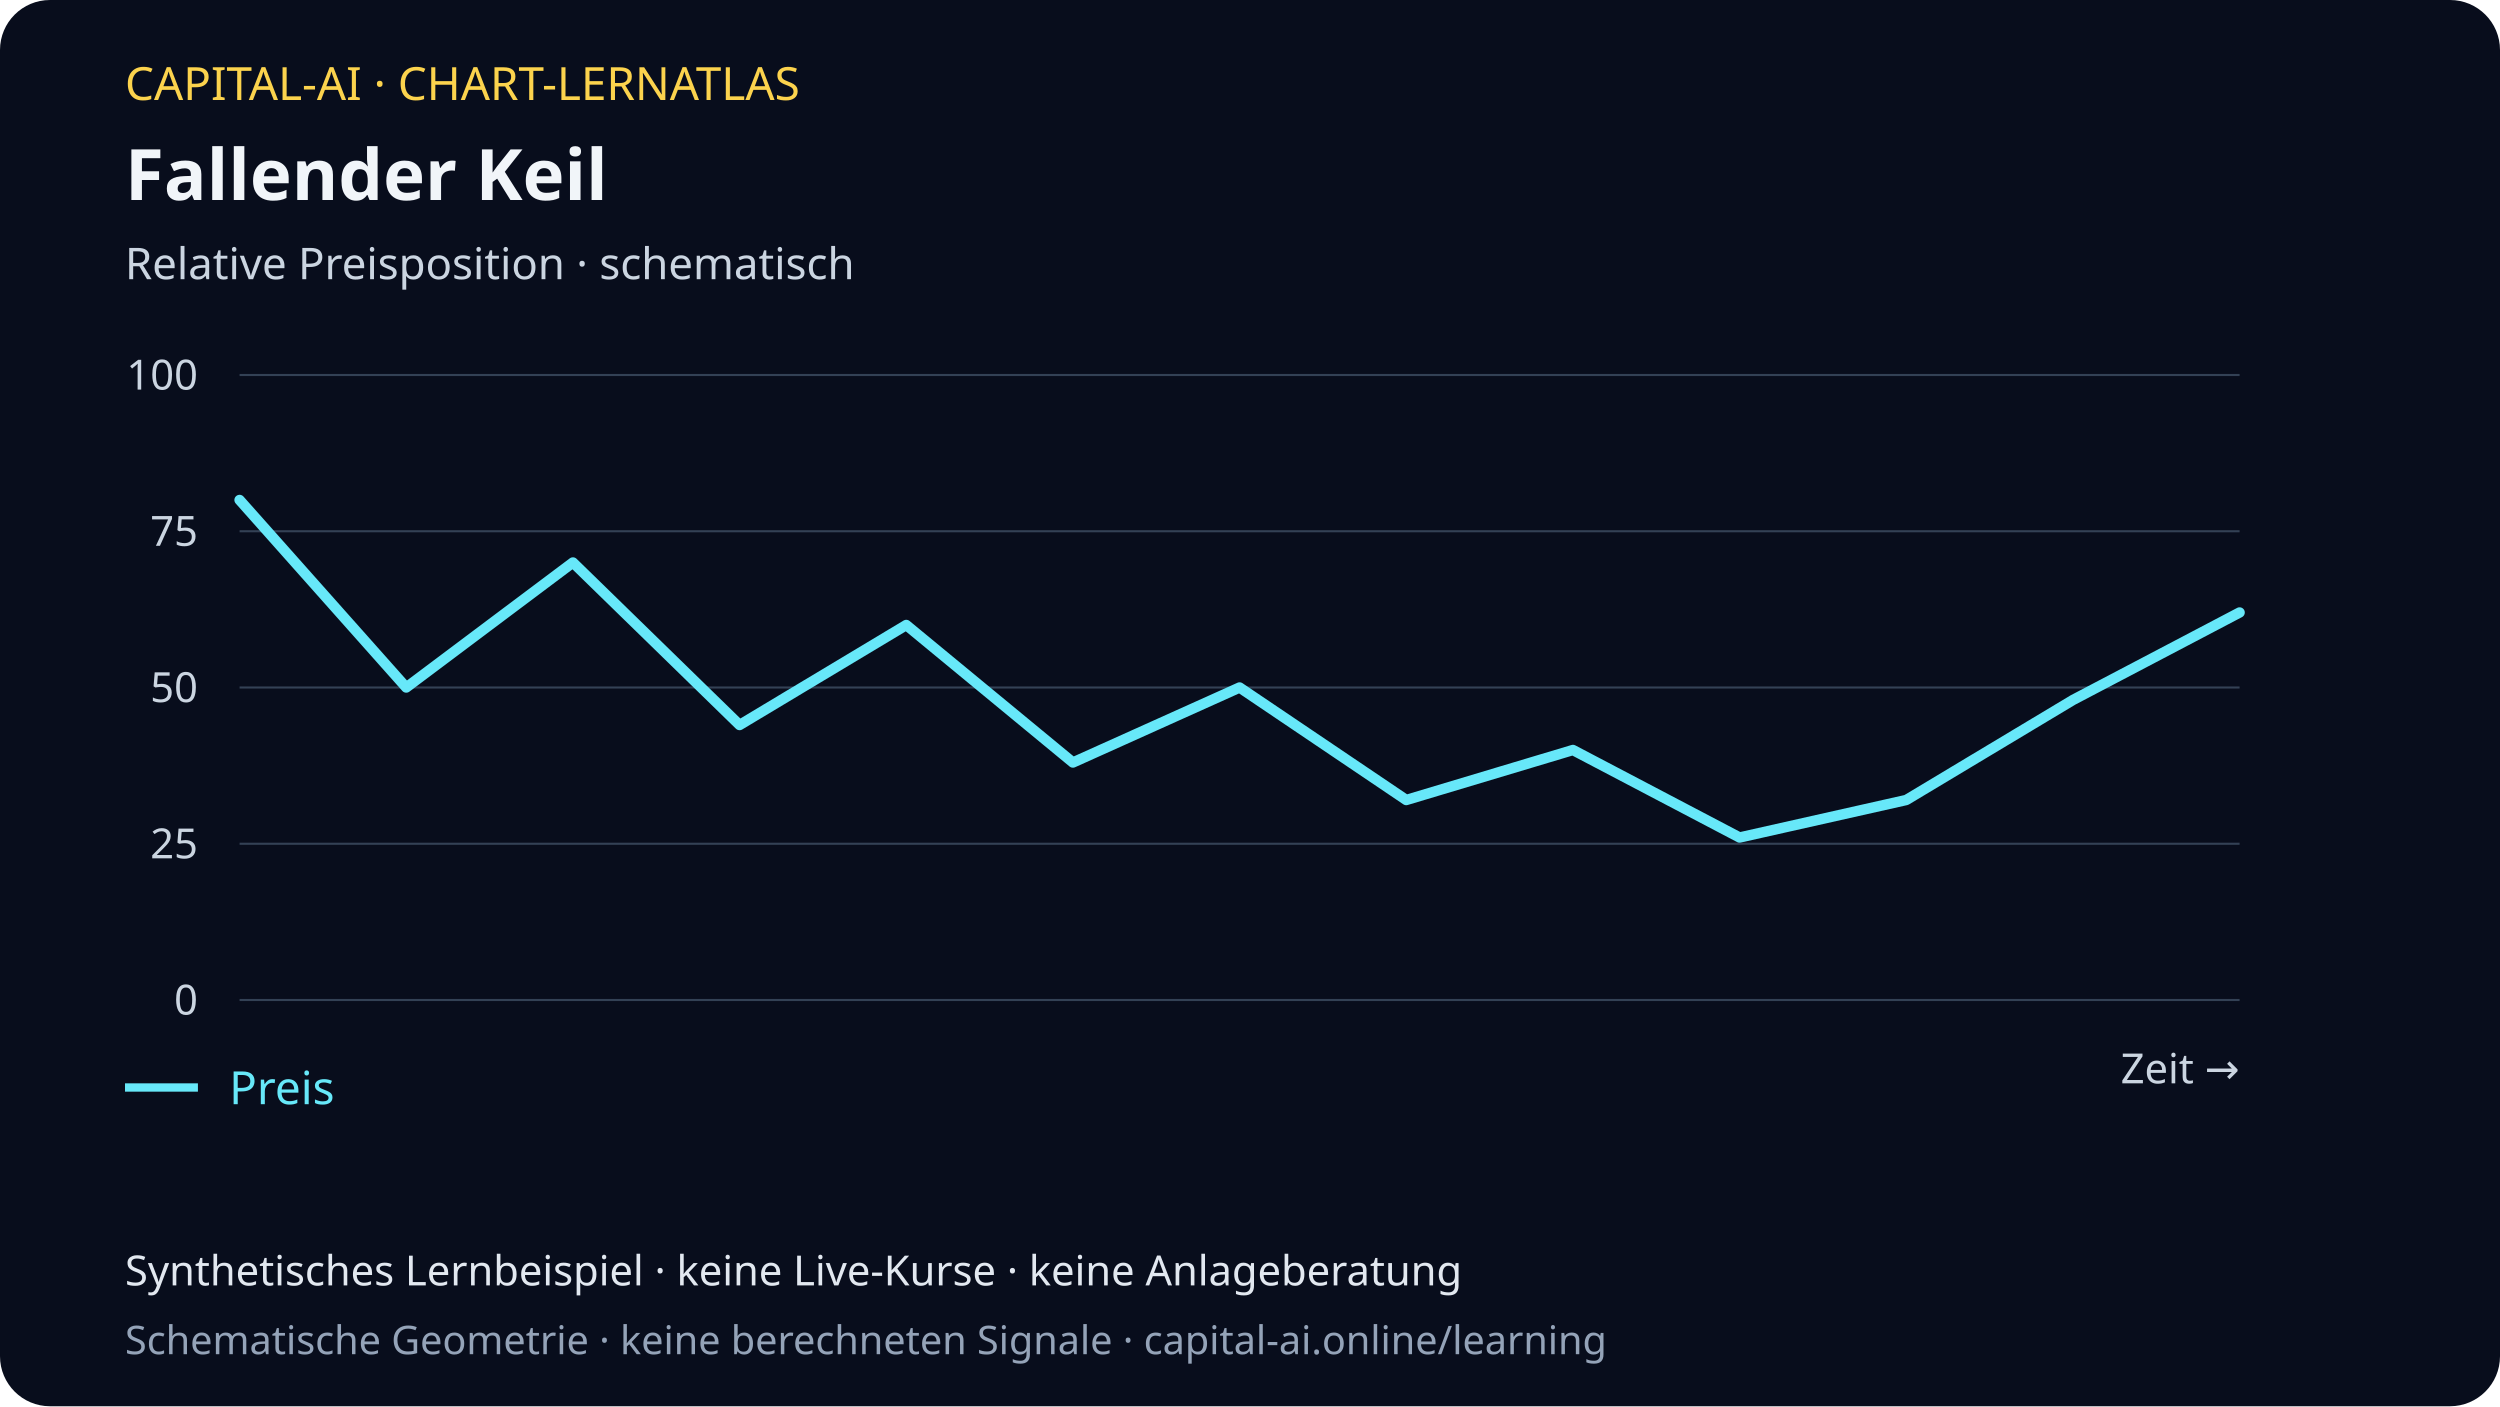
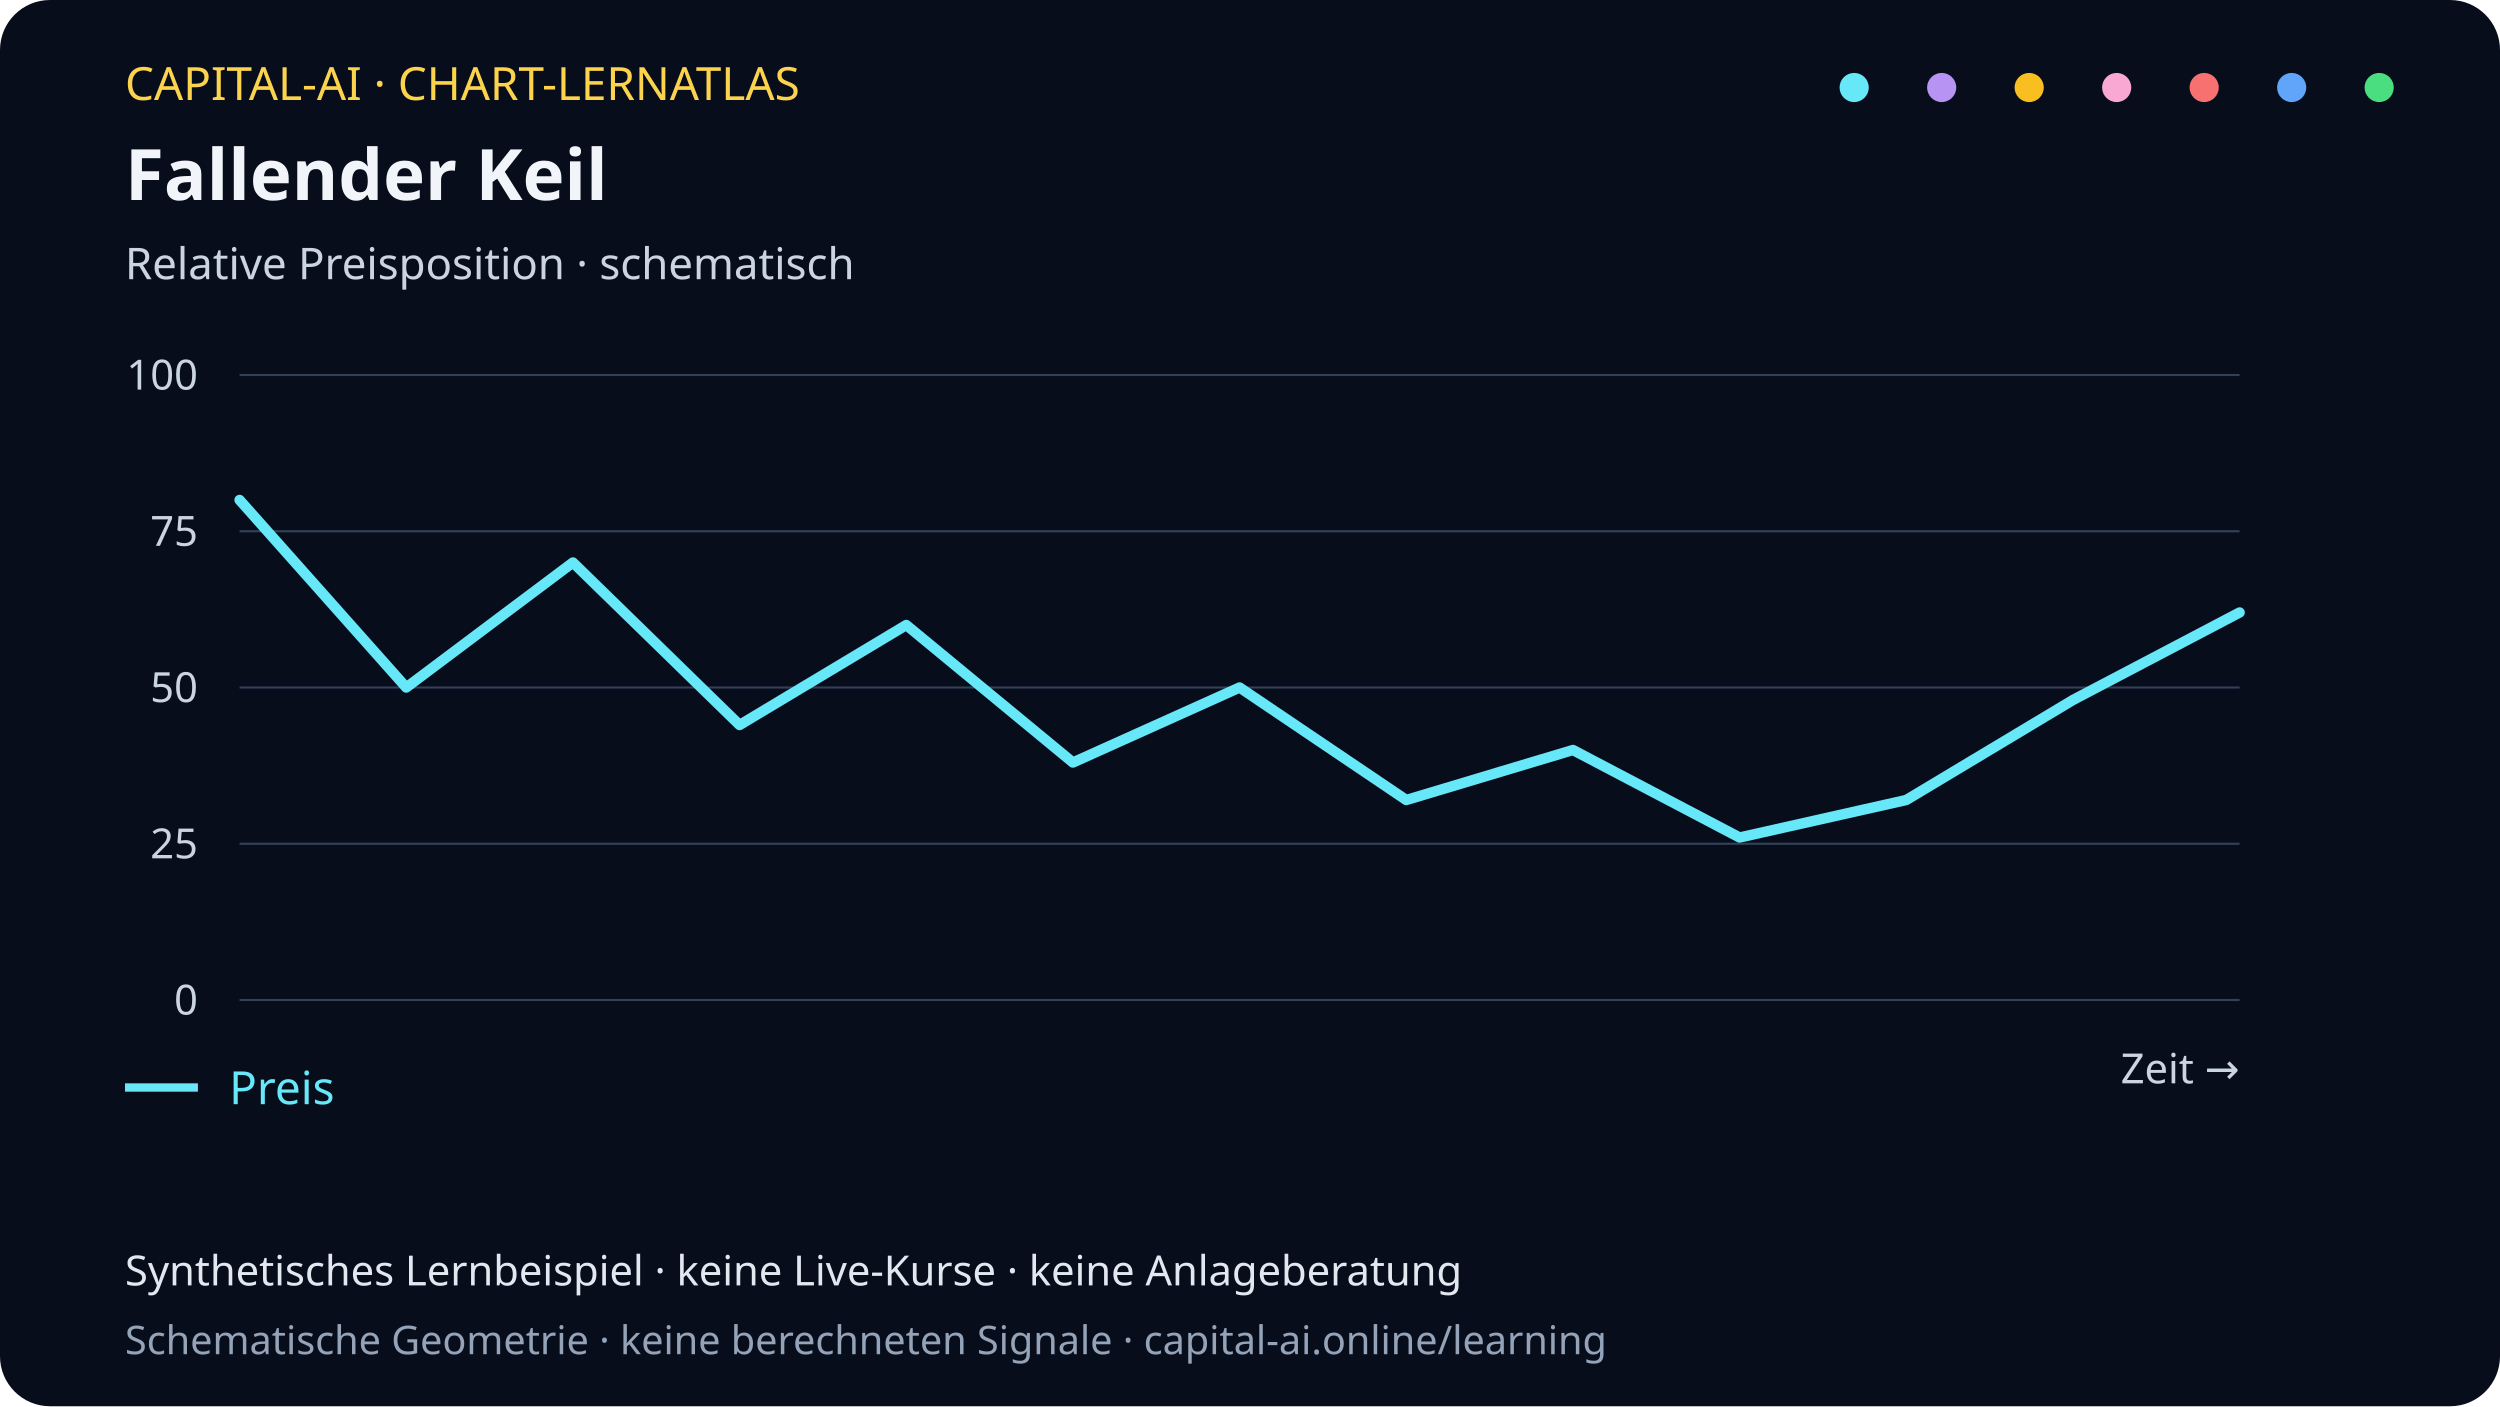
<svg xmlns="http://www.w3.org/2000/svg" viewBox="0 0 1200 675" role="img" aria-label="Fallender Keil. Beide Grenzen fallen; die obere Grenze fällt schneller und verengt die Spanne. Das Schema vereinfacht Verlauf und Zeitebene. Synthetisches Lernbeispiel · keine Live-Kurse · keine Anlageberatung" class="h-auto w-full rounded-xl">
  <rect width="1200" height="675" rx="24" fill="#080d1c" />
+   <g aria-hidden="true" data-universe-spectrum="CAPITAL_AI_UNIVERSE@1">
+     <circle cx="890" cy="42" r="7" fill="#67E8F9" />
+     <circle cx="932" cy="42" r="7" fill="#B794F4" />
+     <circle cx="974" cy="42" r="7" fill="#F9BF21" />
+     <circle cx="1016" cy="42" r="7" fill="#F9A8D4" />
+     <circle cx="1058" cy="42" r="7" fill="#F87171" />
+     <circle cx="1100" cy="42" r="7" fill="#60A5FA" />
+     <circle cx="1142" cy="42" r="7" fill="#4ADE80" />
+   </g>
  <g font-family="system-ui, sans-serif">
    <text x="60" y="48" fill="#fcd34d" font-size="22">CAPITAL-AI · CHART-LERNATLAS</text>
    <text x="60" y="96" fill="#f1f5f9" font-size="34" font-weight="700">Fallender Keil</text>
    <text x="60" y="134" fill="#cbd5e1" font-size="21">Relative Preisposition · schematisch</text>
    <g>
      <line x1="115" x2="1075" y1="480" y2="480" stroke="#334155" />
      <text x="95" y="487" text-anchor="end" fill="#cbd5e1" font-size="20">0</text>
    </g>
    <g>
      <line x1="115" x2="1075" y1="405" y2="405" stroke="#334155" />
      <text x="95" y="412" text-anchor="end" fill="#cbd5e1" font-size="20">25</text>
    </g>
    <g>
      <line x1="115" x2="1075" y1="330" y2="330" stroke="#334155" />
      <text x="95" y="337" text-anchor="end" fill="#cbd5e1" font-size="20">50</text>
    </g>
    <g>
      <line x1="115" x2="1075" y1="255" y2="255" stroke="#334155" />
      <text x="95" y="262" text-anchor="end" fill="#cbd5e1" font-size="20">75</text>
    </g>
    <g>
      <line x1="115" x2="1075" y1="180" y2="180" stroke="#334155" />
      <text x="95" y="187" text-anchor="end" fill="#cbd5e1" font-size="20">100</text>
    </g>
    <g>
      <polyline points="115,240 195,330 275,270 355,348 435,300 515,366 595,330 675,384 755,360 835,402 915,384 995,336 1075,294" fill="none" stroke="#67e8f9" stroke-width="5" stroke-linejoin="round" stroke-linecap="round" />
      <line x1="60" x2="95" y1="522" y2="522" stroke="#67e8f9" stroke-width="4" />
      <text x="110" y="530" fill="#67e8f9" font-size="22">Preis</text>
    </g>
    <text x="1075" y="520" text-anchor="end" fill="#cbd5e1" font-size="20">Zeit →</text>
    <text x="60" y="617" fill="#e2e8f0" font-size="20">Synthetisches Lernbeispiel · keine Live-Kurse · keine Anlageberatung</text>
    <text x="60" y="650" fill="#94a3b8" font-size="19">Schematische Geometrie · keine berechneten Signale · capital-ai.online/learning</text>
  </g>
</svg>
